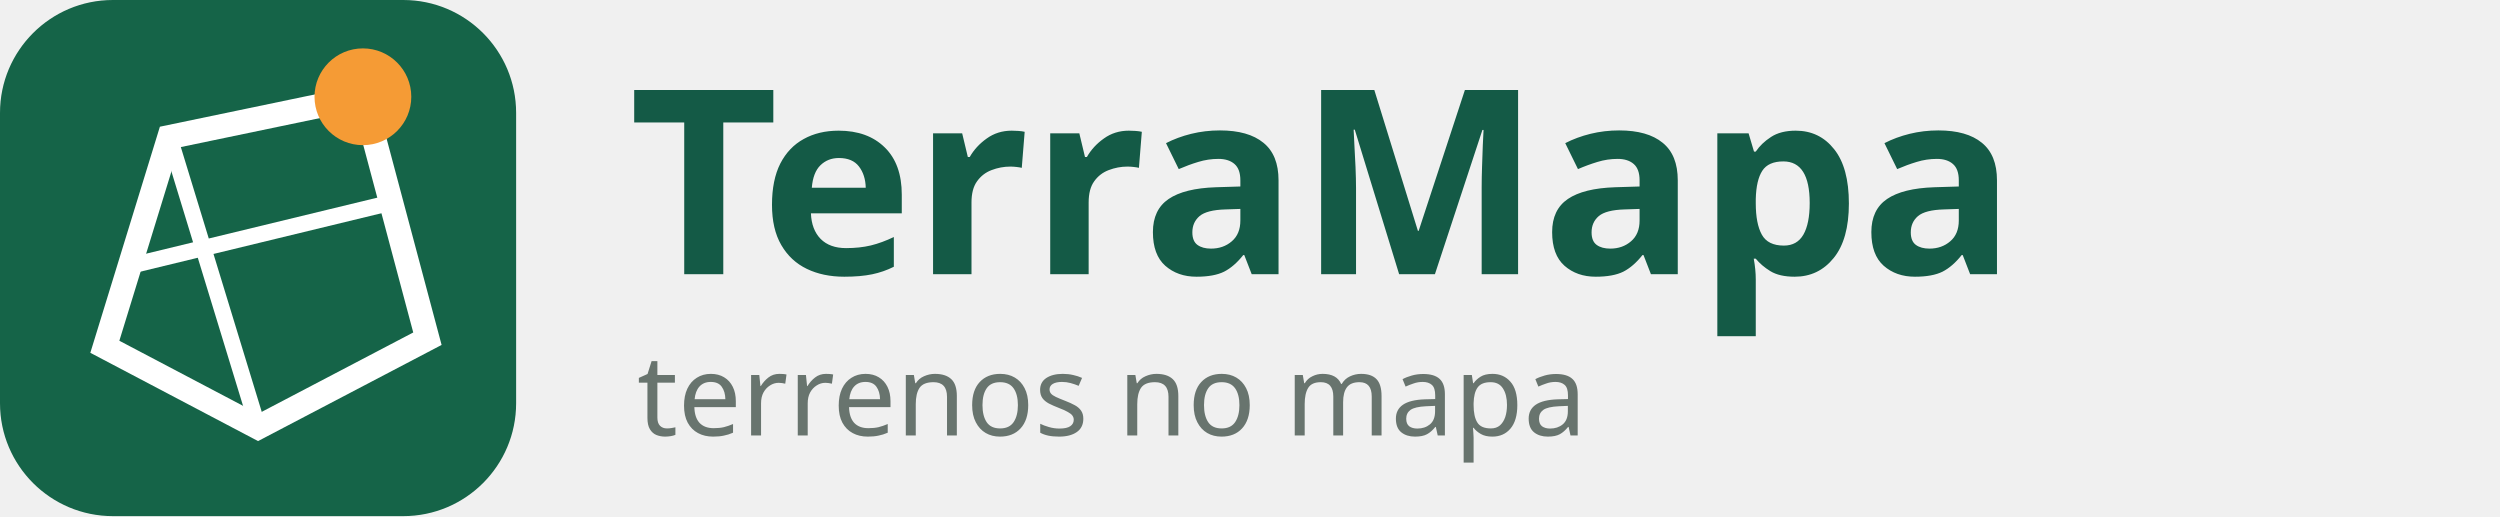
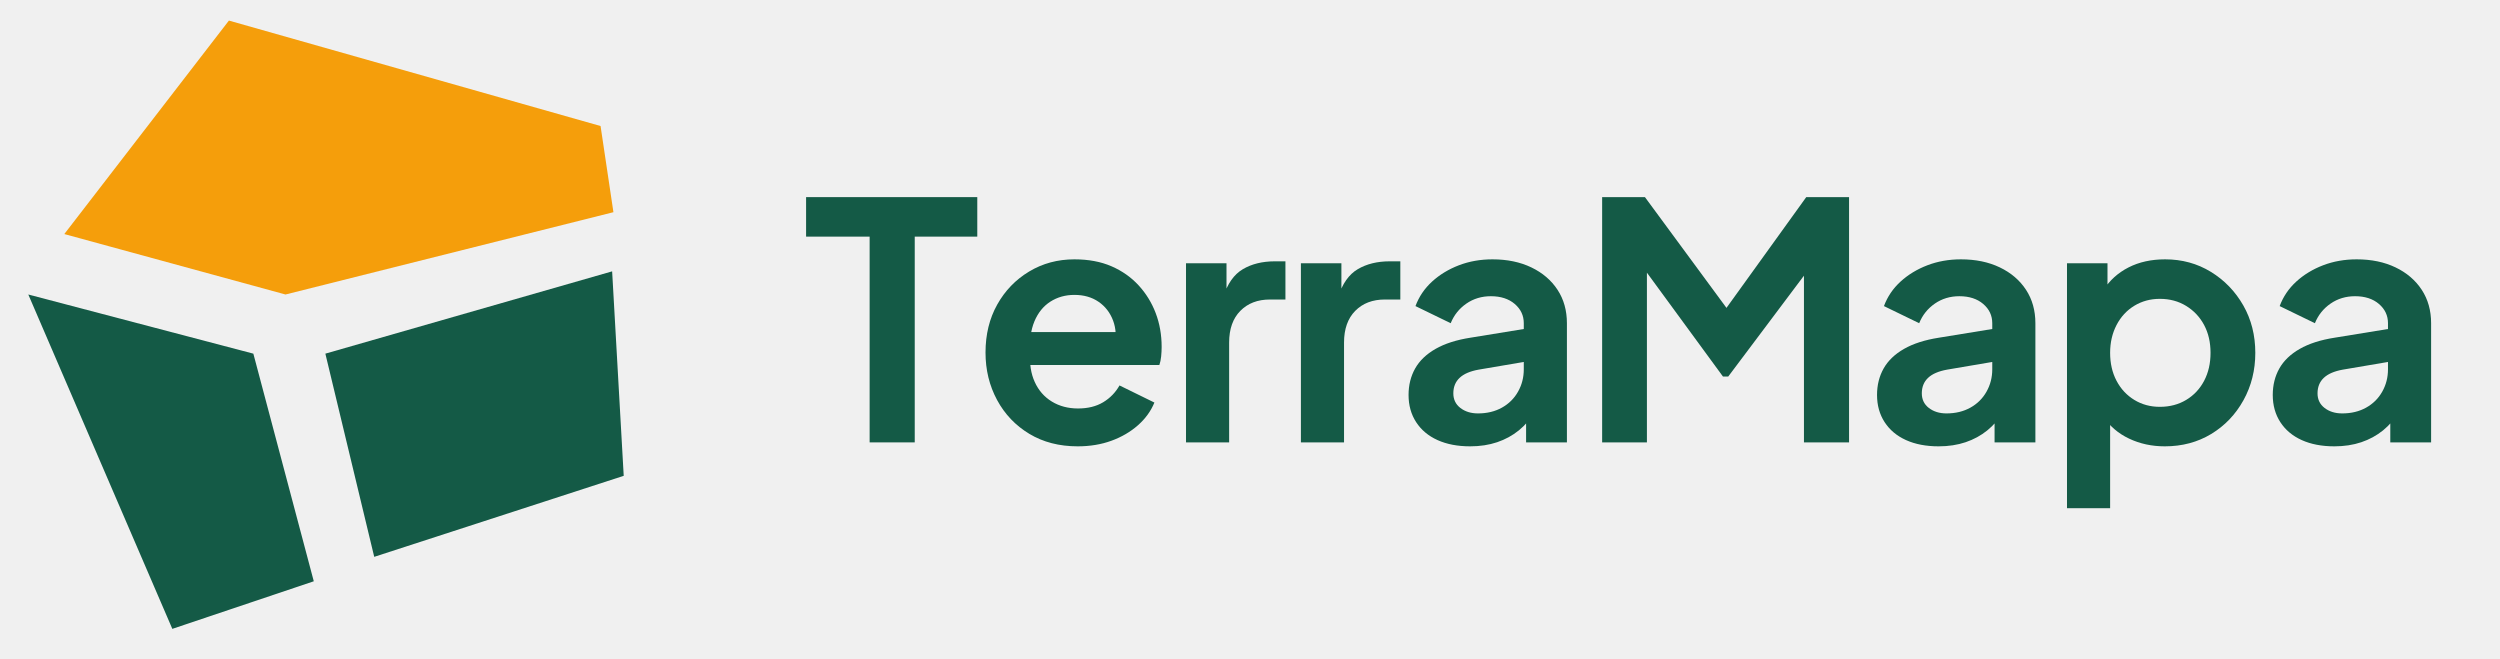
- <svg xmlns="http://www.w3.org/2000/svg" viewBox="0 0 310 64" role="img" aria-labelledby="title">
-   <rect width="64" height="64" rx="14" fill="#156448" />
-   <path d="M13 43 21 17 45 12 53 42 32 53Z" fill="none" stroke="#fff" stroke-width="3" />
-   <path d="m21 17 11 36m-16-20 33-8" fill="none" stroke="#fff" stroke-width="2" />
-   <circle cx="45" cy="12" r="6" fill="#f59b35" />
-   <text x="78" y="34" font-family="Manrope,system-ui,sans-serif" font-weight="800" font-size="32" fill="#145A46">TerraMapa</text>
-   <text x="79" y="54" font-family="system-ui,sans-serif" font-size="14" fill="#68746E">terrenos no mapa</text>
+ <svg xmlns="http://www.w3.org/2000/svg" viewBox="0 0 243 64" role="img" aria-label="TerraMapa">
+   <g transform="scale(.125)">
+     <path fill="#F59E0B" d="M50 182 178 16 467 98 477 165 222 229Z" />
+     <path fill="#145A46" d="M22 229 197 275 244 452 134 489Z" />
+     <path fill="#145A46" d="M253 275 476 211 485 370 291 433Z" />
+   </g>
+   <g fill="#145A46">
+     <path transform="translate(78.000 43) scale(0.032 -0.032)" d="M204 0V625H11V745H531V625H341V0Z" />
+     <path transform="translate(94.544 43) scale(0.032 -0.032)" d="M319 -12Q235 -12 172.0 26.0Q109 64 74.0 129.0Q39 194 39 273Q39 355 74.5 418.5Q110 482 171.5 519.0Q233 556 309 556Q373 556 421.5 535.0Q470 514 504.0 477.0Q538 440 556.0 392.5Q574 345 574 290Q574 276 572.5 261.0Q571 246 567 235H147V335H493L431 288Q440 334 426.5 370.0Q413 406 382.5 427.0Q352 448 309 448Q268 448 236.0 427.5Q204 407 187.5 367.5Q171 328 175 272Q171 222 188.5 183.5Q206 145 240.5 124.0Q275 103 320 103Q365 103 396.5 122.0Q428 141 446 173L552 121Q536 82 502.0 52.0Q468 22 421.5 5.0Q375 -12 319 -12Z" />
+     <path transform="translate(113.328 43) scale(0.032 -0.032)" d="M61 0V544H184V423L174 441Q193 502 233.5 526.0Q274 550 331 550H363V434H316Q260 434 226.0 399.5Q192 365 192 303V0Z" />
+     <path transform="translate(124.496 43) scale(0.032 -0.032)" d="M61 0V544H184V423L174 441Q193 502 233.5 526.0Q274 550 331 550H363V434H316Q260 434 226.0 399.5Q192 365 192 303V0Z" />
+     <path transform="translate(135.664 43) scale(0.032 -0.032)" d="M226 -12Q169 -12 127.0 7.0Q85 26 62.0 61.5Q39 97 39 144Q39 189 59.0 224.5Q79 260 121.0 284.0Q163 308 227 318L405 347V247L252 221Q213 214 194.0 196.0Q175 178 175 149Q175 121 196.5 104.5Q218 88 250 88Q291 88 322.5 105.5Q354 123 371.5 154.0Q389 185 389 222V362Q389 397 361.5 420.5Q334 444 289 444Q247 444 214.5 421.5Q182 399 167 362L60 414Q76 457 110.5 488.5Q145 520 192.0 538.0Q239 556 294 556Q361 556 412.0 531.5Q463 507 491.5 463.5Q520 420 520 362V0H396V93L424 95Q403 60 374.0 36.5Q345 13 308.0 0.5Q271 -12 226 -12Z" />
+     <path transform="translate(153.424 43) scale(0.032 -0.032)" d="M72 0V745H202L481 366H419L692 745H822V0H685V590L738 577L455 200H439L163 577L208 590V0Z" />
+     <path transform="translate(181.200 43) scale(0.032 -0.032)" d="M226 -12Q169 -12 127.0 7.0Q85 26 62.0 61.5Q39 97 39 144Q39 189 59.0 224.5Q79 260 121.0 284.0Q163 308 227 318L405 347V247L252 221Q213 214 194.0 196.0Q175 178 175 149Q175 121 196.5 104.5Q218 88 250 88Q291 88 322.5 105.5Q354 123 371.5 154.0Q389 185 389 222V362Q389 397 361.5 420.5Q334 444 289 444Q247 444 214.5 421.5Q182 399 167 362L60 414Q76 457 110.5 488.5Q145 520 192.0 538.0Q239 556 294 556Q361 556 412.0 531.5Q463 507 491.5 463.5Q520 420 520 362V0H396V93L424 95Q403 60 374.0 36.5Q345 13 308.0 0.5Q271 -12 226 -12Z" />
+     <path transform="translate(198.960 43) scale(0.032 -0.032)" d="M61 -200V544H184V436L172 463Q200 507 248.0 531.5Q296 556 359 556Q436 556 498.0 518.0Q560 480 596.5 416.0Q633 352 633 272Q633 193 597.0 128.0Q561 63 499.0 25.5Q437 -12 358 -12Q299 -12 249.5 11.5Q200 35 171 79L192 105V-200ZM343 108Q388 108 423.0 129.0Q458 150 477.5 187.0Q497 224 497 272Q497 320 477.5 356.5Q458 393 423.0 414.5Q388 436 343 436Q300 436 265.5 415.0Q231 394 211.5 356.5Q192 319 192 272Q192 224 211.5 187.0Q231 150 265.5 129.0Q300 108 343 108Z" />
+     <path transform="translate(219.664 43) scale(0.032 -0.032)" d="M226 -12Q169 -12 127.0 7.0Q85 26 62.0 61.5Q39 97 39 144Q39 189 59.0 224.5Q79 260 121.0 284.0Q163 308 227 318L405 347V247L252 221Q213 214 194.0 196.0Q175 178 175 149Q175 121 196.5 104.5Q218 88 250 88Q291 88 322.5 105.5Q354 123 371.5 154.0Q389 185 389 222V362Q389 397 361.5 420.5Q334 444 289 444Q247 444 214.5 421.5Q182 399 167 362L60 414Q76 457 110.5 488.5Q145 520 192.0 538.0Q239 556 294 556Q361 556 412.0 531.5Q463 507 491.5 463.5Q520 420 520 362V0H396V93L424 95Q403 60 374.0 36.5Q345 13 308.0 0.5Q271 -12 226 -12Z" />
+   </g>
</svg>
